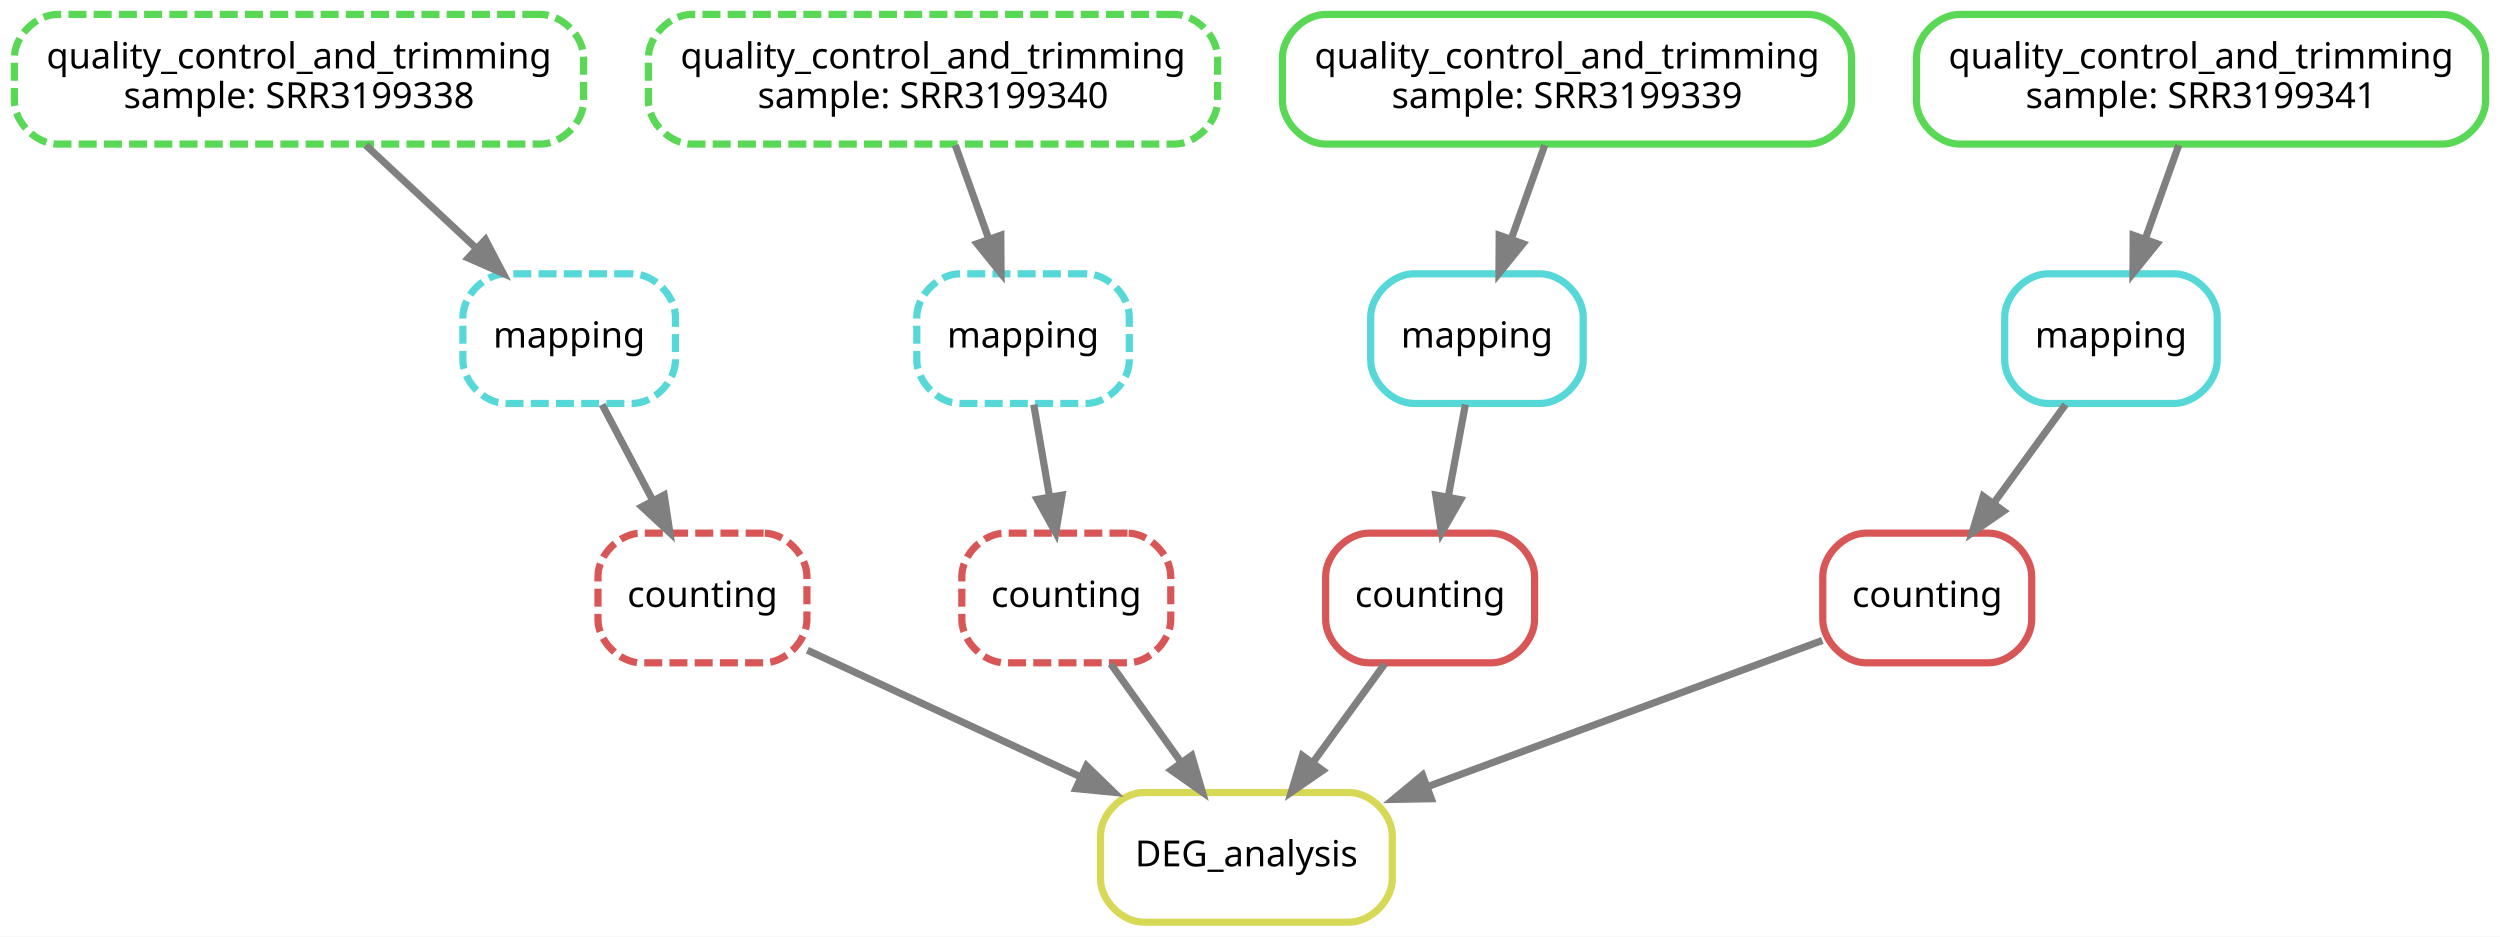
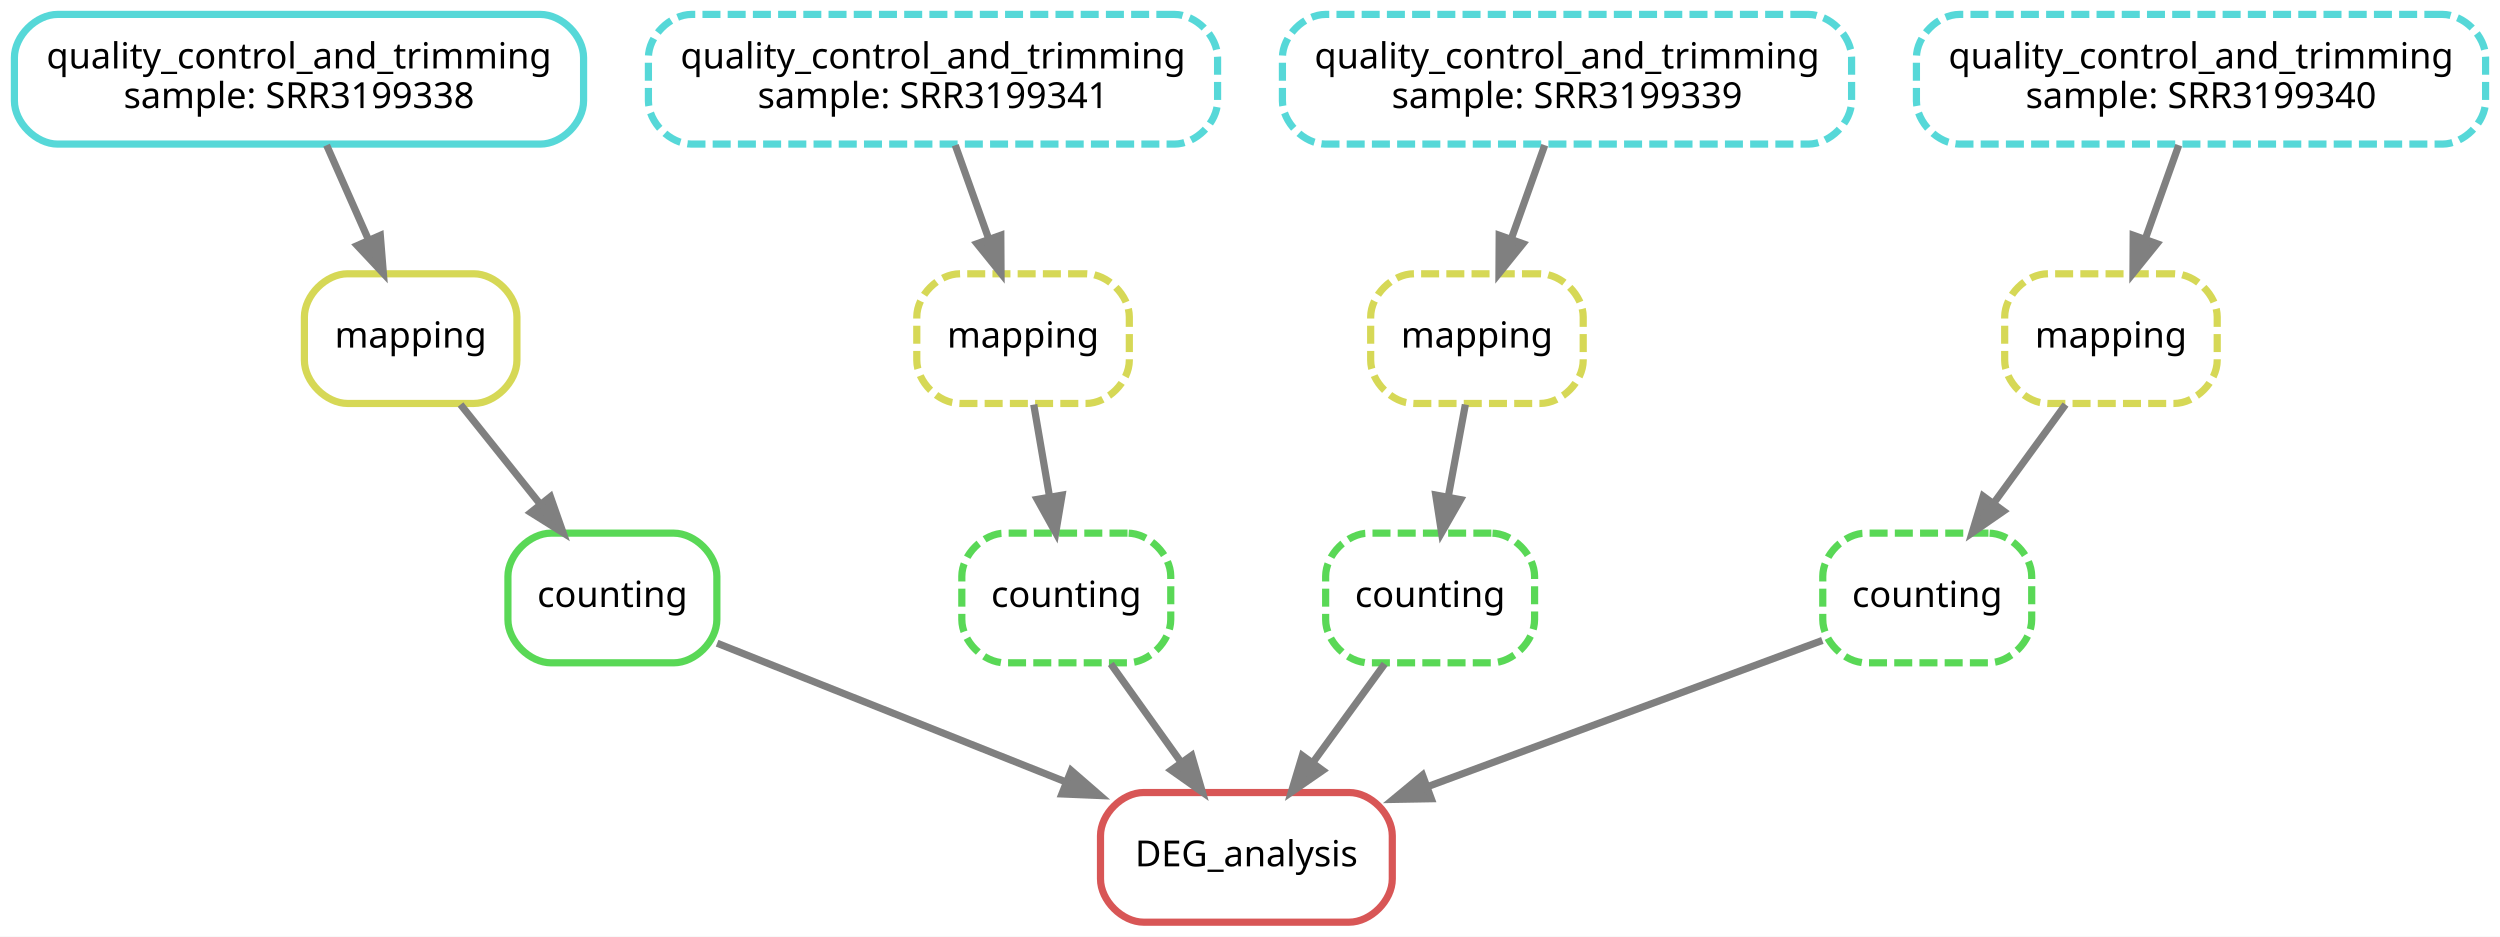
<svg xmlns="http://www.w3.org/2000/svg" width="694pt" height="260pt" viewBox="0.00 0.00 694.00 260.00">
  <g id="graph0" class="graph" transform="scale(1 1) rotate(0) translate(4 256)">
    <polygon fill="white" stroke="none" points="-4,4 -4,-256 690,-256 690,4 -4,4" />
    <g id="node1" class="node">
-       <path fill="none" stroke="#59d856" stroke-width="2" stroke-dasharray="5,2" d="M146,-252C146,-252 12,-252 12,-252 6,-252 1.42109e-14,-246 1.42109e-14,-240 1.42109e-14,-240 1.42109e-14,-228 1.42109e-14,-228 1.42109e-14,-222 6,-216 12,-216 12,-216 146,-216 146,-216 152,-216 158,-222 158,-228 158,-228 158,-240 158,-240 158,-246 152,-252 146,-252" />
+       <path fill="none" stroke="#d85656" stroke-width="2" d="M370.5,-36C370.5,-36 313.5,-36 313.5,-36 307.5,-36 301.5,-30 301.5,-24 301.5,-24 301.5,-12 301.5,-12 301.5,-6 307.5,-0 313.5,-0 313.5,-0 370.5,-0 370.5,-0 376.5,-0 382.5,-6 382.5,-12 382.5,-12 382.5,-24 382.5,-24 382.5,-30 376.5,-36 370.5,-36" />
+       <text text-anchor="middle" x="342" y="-15.5" font-family="sans" font-size="10.00">DEG_analysis</text>
+     </g>
+     <g id="node2" class="node">
+       <path fill="none" stroke="#59d856" stroke-width="2" d="M183,-108C183,-108 149,-108 149,-108 143,-108 137,-102 137,-96 137,-96 137,-84 137,-84 137,-78 143,-72 149,-72 149,-72 183,-72 183,-72 189,-72 195,-78 195,-84 195,-84 195,-96 195,-96 195,-102 189,-108 183,-108" />
+       <text text-anchor="middle" x="166" y="-87.5" font-family="sans" font-size="10.00">counting</text>
+     </g>
+     <g id="edge2" class="edge">
+       <path fill="none" stroke="grey" stroke-width="2" d="M195.063,-77.441C221.342,-66.989 260.598,-51.376 291.925,-38.916" />
+       <polygon fill="grey" stroke="grey" stroke-width="2" points="293.371,-42.108 301.37,-35.16 290.784,-35.603 293.371,-42.108" />
+     </g>
+     <g id="node3" class="node">
+       <path fill="none" stroke="#d6d856" stroke-width="2" d="M127.5,-180C127.5,-180 92.5,-180 92.5,-180 86.5,-180 80.5,-174 80.5,-168 80.5,-168 80.5,-156 80.5,-156 80.5,-150 86.5,-144 92.5,-144 92.5,-144 127.5,-144 127.5,-144 133.5,-144 139.5,-150 139.5,-156 139.5,-156 139.5,-168 139.5,-168 139.5,-174 133.5,-180 127.5,-180" />
+       <text text-anchor="middle" x="110" y="-159.5" font-family="sans" font-size="10.00">mapping</text>
+     </g>
+     <g id="edge5" class="edge">
+       <path fill="none" stroke="grey" stroke-width="2" d="M123.843,-143.697C130.489,-135.389 138.578,-125.277 145.887,-116.141" />
+       <polygon fill="grey" stroke="grey" stroke-width="2" points="148.803,-118.099 152.317,-108.104 143.336,-113.727 148.803,-118.099" />
+     </g>
+     <g id="node4" class="node">
+       <path fill="none" stroke="#d6d856" stroke-width="2" stroke-dasharray="5,2" d="M297.5,-180C297.5,-180 262.5,-180 262.5,-180 256.5,-180 250.5,-174 250.5,-168 250.5,-168 250.5,-156 250.5,-156 250.5,-150 256.5,-144 262.5,-144 262.5,-144 297.5,-144 297.5,-144 303.5,-144 309.5,-150 309.5,-156 309.5,-156 309.5,-168 309.5,-168 309.5,-174 303.5,-180 297.5,-180" />
+       <text text-anchor="middle" x="280" y="-159.5" font-family="sans" font-size="10.00">mapping</text>
+     </g>
+     <g id="node5" class="node">
+       <path fill="none" stroke="#59d856" stroke-width="2" stroke-dasharray="5,2" d="M309,-108C309,-108 275,-108 275,-108 269,-108 263,-102 263,-96 263,-96 263,-84 263,-84 263,-78 269,-72 275,-72 275,-72 309,-72 309,-72 315,-72 321,-78 321,-84 321,-84 321,-96 321,-96 321,-102 315,-108 309,-108" />
+       <text text-anchor="middle" x="292" y="-87.5" font-family="sans" font-size="10.00">counting</text>
+     </g>
+     <g id="edge8" class="edge">
+       <path fill="none" stroke="grey" stroke-width="2" d="M282.966,-143.697C284.289,-135.983 285.878,-126.712 287.352,-118.112" />
+       <polygon fill="grey" stroke="grey" stroke-width="2" points="290.828,-118.552 289.068,-108.104 283.928,-117.369 290.828,-118.552" />
+     </g>
+     <g id="edge1" class="edge">
+       <path fill="none" stroke="grey" stroke-width="2" d="M304.36,-71.697C310.233,-63.474 317.369,-53.483 323.842,-44.421" />
+       <polygon fill="grey" stroke="grey" stroke-width="2" points="326.818,-46.276 329.783,-36.104 321.122,-42.207 326.818,-46.276" />
+     </g>
+     <g id="node6" class="node">
+       <path fill="none" stroke="#56d8d8" stroke-width="2" d="M146,-252C146,-252 12,-252 12,-252 6,-252 1.42109e-14,-246 1.42109e-14,-240 1.42109e-14,-240 1.42109e-14,-228 1.42109e-14,-228 1.42109e-14,-222 6,-216 12,-216 12,-216 146,-216 146,-216 152,-216 158,-222 158,-228 158,-228 158,-240 158,-240 158,-246 152,-252 146,-252" />
      <text text-anchor="middle" x="79" y="-237" font-family="sans" font-size="10.00">quality_control_and_trimming</text>
      <text text-anchor="middle" x="79" y="-226" font-family="sans" font-size="10.00">sample: SRR3199338</text>
    </g>
-     <g id="node3" class="node">
-       <path fill="none" stroke="#56d8d8" stroke-width="2" stroke-dasharray="5,2" d="M171.5,-180C171.5,-180 136.5,-180 136.5,-180 130.5,-180 124.5,-174 124.5,-168 124.5,-168 124.5,-156 124.5,-156 124.5,-150 130.5,-144 136.5,-144 136.5,-144 171.5,-144 171.5,-144 177.5,-144 183.5,-150 183.5,-156 183.5,-156 183.5,-168 183.5,-168 183.5,-174 177.5,-180 171.5,-180" />
-       <text text-anchor="middle" x="154" y="-159.5" font-family="sans" font-size="10.00">mapping</text>
+     <g id="edge6" class="edge">
+       <path fill="none" stroke="grey" stroke-width="2" d="M86.663,-215.697C90.192,-207.728 94.456,-198.1 98.369,-189.264" />
+       <polygon fill="grey" stroke="grey" stroke-width="2" points="101.576,-190.665 102.425,-180.104 95.176,-187.831 101.576,-190.665" />
    </g>
-     <g id="edge2" class="edge">
-       <path fill="none" stroke="grey" stroke-width="2" d="M97.539,-215.697C106.803,-207.05 118.162,-196.449 128.257,-187.027" />
-       <polygon fill="grey" stroke="grey" stroke-width="2" points="130.751,-189.486 135.674,-180.104 125.975,-184.369 130.751,-189.486" />
+     <g id="node7" class="node">
+       <path fill="none" stroke="#56d8d8" stroke-width="2" stroke-dasharray="5,2" d="M322,-252C322,-252 188,-252 188,-252 182,-252 176,-246 176,-240 176,-240 176,-228 176,-228 176,-222 182,-216 188,-216 188,-216 322,-216 322,-216 328,-216 334,-222 334,-228 334,-228 334,-240 334,-240 334,-246 328,-252 322,-252" />
+       <text text-anchor="middle" x="255" y="-237" font-family="sans" font-size="10.00">quality_control_and_trimming</text>
+       <text text-anchor="middle" x="255" y="-226" font-family="sans" font-size="10.00">sample: SRR3199341</text>
    </g>
-     <g id="node2" class="node">
-       <path fill="none" stroke="#d85656" stroke-width="2" stroke-dasharray="5,2" d="M309,-108C309,-108 275,-108 275,-108 269,-108 263,-102 263,-96 263,-96 263,-84 263,-84 263,-78 269,-72 275,-72 275,-72 309,-72 309,-72 315,-72 321,-78 321,-84 321,-84 321,-96 321,-96 321,-102 315,-108 309,-108" />
-       <text text-anchor="middle" x="292" y="-87.5" font-family="sans" font-size="10.00">counting</text>
+     <g id="edge7" class="edge">
+       <path fill="none" stroke="grey" stroke-width="2" d="M261.18,-215.697C263.995,-207.813 267.391,-198.304 270.519,-189.546" />
+       <polygon fill="grey" stroke="grey" stroke-width="2" points="273.824,-190.699 273.891,-180.104 267.232,-188.345 273.824,-190.699" />
+     </g>
+     <g id="node8" class="node">
+       <path fill="none" stroke="#59d856" stroke-width="2" stroke-dasharray="5,2" d="M410,-108C410,-108 376,-108 376,-108 370,-108 364,-102 364,-96 364,-96 364,-84 364,-84 364,-78 370,-72 376,-72 376,-72 410,-72 410,-72 416,-72 422,-78 422,-84 422,-84 422,-96 422,-96 422,-102 416,-108 410,-108" />
+       <text text-anchor="middle" x="393" y="-87.5" font-family="sans" font-size="10.00">counting</text>
+     </g>
+     <g id="edge3" class="edge">
+       <path fill="none" stroke="grey" stroke-width="2" d="M380.393,-71.697C374.403,-63.474 367.124,-53.483 360.521,-44.421" />
+       <polygon fill="grey" stroke="grey" stroke-width="2" points="363.179,-42.126 354.462,-36.104 357.522,-46.248 363.179,-42.126" />
+     </g>
+     <g id="node9" class="node">
+       <path fill="none" stroke="#56d8d8" stroke-width="2" stroke-dasharray="5,2" d="M674,-252C674,-252 540,-252 540,-252 534,-252 528,-246 528,-240 528,-240 528,-228 528,-228 528,-222 534,-216 540,-216 540,-216 674,-216 674,-216 680,-216 686,-222 686,-228 686,-228 686,-240 686,-240 686,-246 680,-252 674,-252" />
+       <text text-anchor="middle" x="607" y="-237" font-family="sans" font-size="10.00">quality_control_and_trimming</text>
+       <text text-anchor="middle" x="607" y="-226" font-family="sans" font-size="10.00">sample: SRR3199340</text>
+     </g>
+     <g id="node12" class="node">
+       <path fill="none" stroke="#d6d856" stroke-width="2" stroke-dasharray="5,2" d="M599.5,-180C599.5,-180 564.5,-180 564.5,-180 558.5,-180 552.5,-174 552.5,-168 552.5,-168 552.5,-156 552.5,-156 552.5,-150 558.5,-144 564.5,-144 564.5,-144 599.5,-144 599.5,-144 605.5,-144 611.5,-150 611.5,-156 611.5,-156 611.5,-168 611.5,-168 611.5,-174 605.5,-180 599.5,-180" />
+       <text text-anchor="middle" x="582" y="-159.5" font-family="sans" font-size="10.00">mapping</text>
+     </g>
+     <g id="edge11" class="edge">
+       <path fill="none" stroke="grey" stroke-width="2" d="M600.82,-215.697C598.005,-207.813 594.609,-198.304 591.481,-189.546" />
+       <polygon fill="grey" stroke="grey" stroke-width="2" points="594.768,-188.345 588.109,-180.104 588.176,-190.699 594.768,-188.345" />
+     </g>
+     <g id="node10" class="node">
+       <path fill="none" stroke="#56d8d8" stroke-width="2" stroke-dasharray="5,2" d="M498,-252C498,-252 364,-252 364,-252 358,-252 352,-246 352,-240 352,-240 352,-228 352,-228 352,-222 358,-216 364,-216 364,-216 498,-216 498,-216 504,-216 510,-222 510,-228 510,-228 510,-240 510,-240 510,-246 504,-252 498,-252" />
+       <text text-anchor="middle" x="431" y="-237" font-family="sans" font-size="10.00">quality_control_and_trimming</text>
+       <text text-anchor="middle" x="431" y="-226" font-family="sans" font-size="10.00">sample: SRR3199339</text>
+     </g>
+     <g id="node13" class="node">
+       <path fill="none" stroke="#d6d856" stroke-width="2" stroke-dasharray="5,2" d="M423.5,-180C423.5,-180 388.5,-180 388.5,-180 382.5,-180 376.5,-174 376.5,-168 376.5,-168 376.5,-156 376.5,-156 376.5,-150 382.5,-144 388.5,-144 388.5,-144 423.5,-144 423.5,-144 429.5,-144 435.5,-150 435.5,-156 435.5,-156 435.5,-168 435.5,-168 435.5,-174 429.5,-180 423.5,-180" />
+       <text text-anchor="middle" x="406" y="-159.5" font-family="sans" font-size="10.00">mapping</text>
+     </g>
+     <g id="edge12" class="edge">
+       <path fill="none" stroke="grey" stroke-width="2" d="M424.82,-215.697C422.005,-207.813 418.609,-198.304 415.481,-189.546" />
+       <polygon fill="grey" stroke="grey" stroke-width="2" points="418.768,-188.345 412.109,-180.104 412.176,-190.699 418.768,-188.345" />
    </g>
    <g id="node11" class="node">
-       <path fill="none" stroke="#d6d856" stroke-width="2" d="M370.5,-36C370.5,-36 313.5,-36 313.5,-36 307.5,-36 301.5,-30 301.5,-24 301.5,-24 301.5,-12 301.5,-12 301.5,-6 307.5,-0 313.5,-0 313.5,-0 370.5,-0 370.5,-0 376.5,-0 382.5,-6 382.5,-12 382.5,-12 382.5,-24 382.5,-24 382.5,-30 376.5,-36 370.5,-36" />
-       <text text-anchor="middle" x="342" y="-15.5" font-family="sans" font-size="10.00">DEG_analysis</text>
-     </g>
-     <g id="edge9" class="edge">
-       <path fill="none" stroke="grey" stroke-width="2" d="M304.36,-71.697C310.233,-63.474 317.369,-53.483 323.842,-44.421" />
-       <polygon fill="grey" stroke="grey" stroke-width="2" points="326.818,-46.276 329.783,-36.104 321.122,-42.207 326.818,-46.276" />
-     </g>
-     <g id="node9" class="node">
-       <path fill="none" stroke="#d85656" stroke-width="2" stroke-dasharray="5,2" d="M208,-108C208,-108 174,-108 174,-108 168,-108 162,-102 162,-96 162,-96 162,-84 162,-84 162,-78 168,-72 174,-72 174,-72 208,-72 208,-72 214,-72 220,-78 220,-84 220,-84 220,-96 220,-96 220,-102 214,-108 208,-108" />
-       <text text-anchor="middle" x="191" y="-87.5" font-family="sans" font-size="10.00">counting</text>
-     </g>
-     <g id="edge5" class="edge">
-       <path fill="none" stroke="grey" stroke-width="2" d="M163.146,-143.697C167.403,-135.644 172.556,-125.894 177.266,-116.982" />
-       <polygon fill="grey" stroke="grey" stroke-width="2" points="180.38,-118.581 181.959,-108.104 174.192,-115.31 180.38,-118.581" />
-     </g>
-     <g id="node4" class="node">
-       <path fill="none" stroke="#56d8d8" stroke-width="2" d="M599.5,-180C599.5,-180 564.5,-180 564.5,-180 558.5,-180 552.5,-174 552.5,-168 552.5,-168 552.5,-156 552.5,-156 552.5,-150 558.5,-144 564.5,-144 564.5,-144 599.5,-144 599.5,-144 605.5,-144 611.5,-150 611.5,-156 611.5,-156 611.5,-168 611.5,-168 611.5,-174 605.5,-180 599.5,-180" />
-       <text text-anchor="middle" x="582" y="-159.5" font-family="sans" font-size="10.00">mapping</text>
-     </g>
-     <g id="node13" class="node">
-       <path fill="none" stroke="#d85656" stroke-width="2" d="M548,-108C548,-108 514,-108 514,-108 508,-108 502,-102 502,-96 502,-96 502,-84 502,-84 502,-78 508,-72 514,-72 514,-72 548,-72 548,-72 554,-72 560,-78 560,-84 560,-84 560,-96 560,-96 560,-102 554,-108 548,-108" />
+       <path fill="none" stroke="#59d856" stroke-width="2" stroke-dasharray="5,2" d="M548,-108C548,-108 514,-108 514,-108 508,-108 502,-102 502,-96 502,-96 502,-84 502,-84 502,-78 508,-72 514,-72 514,-72 548,-72 548,-72 554,-72 560,-78 560,-84 560,-84 560,-96 560,-96 560,-102 554,-108 548,-108" />
      <text text-anchor="middle" x="531" y="-87.5" font-family="sans" font-size="10.00">counting</text>
    </g>
-     <g id="edge12" class="edge">
+     <g id="edge4" class="edge">
+       <path fill="none" stroke="grey" stroke-width="2" d="M501.883,-78.216C472.731,-67.419 427.298,-50.592 392.302,-37.63" />
+       <polygon fill="grey" stroke="grey" stroke-width="2" points="393.323,-34.276 382.73,-34.085 390.892,-40.841 393.323,-34.276" />
+     </g>
+     <g id="edge10" class="edge">
      <path fill="none" stroke="grey" stroke-width="2" d="M569.393,-143.697C563.403,-135.474 556.124,-125.483 549.521,-116.421" />
      <polygon fill="grey" stroke="grey" stroke-width="2" points="552.179,-114.126 543.462,-108.104 546.522,-118.248 552.179,-114.126" />
    </g>
-     <g id="node5" class="node">
-       <path fill="none" stroke="#59d856" stroke-width="2" d="M674,-252C674,-252 540,-252 540,-252 534,-252 528,-246 528,-240 528,-240 528,-228 528,-228 528,-222 534,-216 540,-216 540,-216 674,-216 674,-216 680,-216 686,-222 686,-228 686,-228 686,-240 686,-240 686,-246 680,-252 674,-252" />
-       <text text-anchor="middle" x="607" y="-237" font-family="sans" font-size="10.00">quality_control_and_trimming</text>
-       <text text-anchor="middle" x="607" y="-226" font-family="sans" font-size="10.00">sample: SRR3199341</text>
-     </g>
-     <g id="edge3" class="edge">
-       <path fill="none" stroke="grey" stroke-width="2" d="M600.82,-215.697C598.005,-207.813 594.609,-198.304 591.481,-189.546" />
-       <polygon fill="grey" stroke="grey" stroke-width="2" points="594.768,-188.345 588.109,-180.104 588.176,-190.699 594.768,-188.345" />
-     </g>
-     <g id="node6" class="node">
-       <path fill="none" stroke="#56d8d8" stroke-width="2" d="M423.5,-180C423.5,-180 388.5,-180 388.5,-180 382.5,-180 376.5,-174 376.5,-168 376.5,-168 376.5,-156 376.5,-156 376.5,-150 382.5,-144 388.5,-144 388.5,-144 423.5,-144 423.5,-144 429.5,-144 435.5,-150 435.5,-156 435.5,-156 435.5,-168 435.5,-168 435.5,-174 429.5,-180 423.5,-180" />
-       <text text-anchor="middle" x="406" y="-159.5" font-family="sans" font-size="10.00">mapping</text>
-     </g>
-     <g id="node12" class="node">
-       <path fill="none" stroke="#d85656" stroke-width="2" d="M410,-108C410,-108 376,-108 376,-108 370,-108 364,-102 364,-96 364,-96 364,-84 364,-84 364,-78 370,-72 376,-72 376,-72 410,-72 410,-72 416,-72 422,-78 422,-84 422,-84 422,-96 422,-96 422,-102 416,-108 410,-108" />
-       <text text-anchor="middle" x="393" y="-87.5" font-family="sans" font-size="10.00">counting</text>
-     </g>
-     <g id="edge11" class="edge">
+     <g id="edge9" class="edge">
      <path fill="none" stroke="grey" stroke-width="2" d="M402.787,-143.697C401.354,-135.983 399.632,-126.712 398.035,-118.112" />
      <polygon fill="grey" stroke="grey" stroke-width="2" points="401.444,-117.297 396.177,-108.104 394.561,-118.575 401.444,-117.297" />
    </g>
-     <g id="node7" class="node">
-       <path fill="none" stroke="#59d856" stroke-width="2" d="M498,-252C498,-252 364,-252 364,-252 358,-252 352,-246 352,-240 352,-240 352,-228 352,-228 352,-222 358,-216 364,-216 364,-216 498,-216 498,-216 504,-216 510,-222 510,-228 510,-228 510,-240 510,-240 510,-246 504,-252 498,-252" />
-       <text text-anchor="middle" x="431" y="-237" font-family="sans" font-size="10.00">quality_control_and_trimming</text>
-       <text text-anchor="middle" x="431" y="-226" font-family="sans" font-size="10.00">sample: SRR3199339</text>
-     </g>
-     <g id="edge4" class="edge">
-       <path fill="none" stroke="grey" stroke-width="2" d="M424.82,-215.697C422.005,-207.813 418.609,-198.304 415.481,-189.546" />
-       <polygon fill="grey" stroke="grey" stroke-width="2" points="418.768,-188.345 412.109,-180.104 412.176,-190.699 418.768,-188.345" />
-     </g>
-     <g id="node8" class="node">
-       <path fill="none" stroke="#59d856" stroke-width="2" stroke-dasharray="5,2" d="M322,-252C322,-252 188,-252 188,-252 182,-252 176,-246 176,-240 176,-240 176,-228 176,-228 176,-222 182,-216 188,-216 188,-216 322,-216 322,-216 328,-216 334,-222 334,-228 334,-228 334,-240 334,-240 334,-246 328,-252 322,-252" />
-       <text text-anchor="middle" x="255" y="-237" font-family="sans" font-size="10.00">quality_control_and_trimming</text>
-       <text text-anchor="middle" x="255" y="-226" font-family="sans" font-size="10.00">sample: SRR3199340</text>
-     </g>
-     <g id="node10" class="node">
-       <path fill="none" stroke="#56d8d8" stroke-width="2" stroke-dasharray="5,2" d="M297.5,-180C297.5,-180 262.5,-180 262.5,-180 256.5,-180 250.5,-174 250.5,-168 250.5,-168 250.5,-156 250.5,-156 250.5,-150 256.5,-144 262.5,-144 262.5,-144 297.5,-144 297.5,-144 303.5,-144 309.5,-150 309.5,-156 309.5,-156 309.5,-168 309.5,-168 309.5,-174 303.5,-180 297.5,-180" />
-       <text text-anchor="middle" x="280" y="-159.5" font-family="sans" font-size="10.00">mapping</text>
-     </g>
-     <g id="edge6" class="edge">
-       <path fill="none" stroke="grey" stroke-width="2" d="M261.18,-215.697C263.995,-207.813 267.391,-198.304 270.519,-189.546" />
-       <polygon fill="grey" stroke="grey" stroke-width="2" points="273.824,-190.699 273.891,-180.104 267.232,-188.345 273.824,-190.699" />
-     </g>
-     <g id="edge7" class="edge">
-       <path fill="none" stroke="grey" stroke-width="2" d="M220.114,-75.503C241.62,-65.534 271.324,-51.764 296.024,-40.313" />
-       <polygon fill="grey" stroke="grey" stroke-width="2" points="297.618,-43.432 305.218,-36.051 294.674,-37.082 297.618,-43.432" />
-     </g>
-     <g id="edge1" class="edge">
-       <path fill="none" stroke="grey" stroke-width="2" d="M282.966,-143.697C284.289,-135.983 285.878,-126.712 287.352,-118.112" />
-       <polygon fill="grey" stroke="grey" stroke-width="2" points="290.828,-118.552 289.068,-108.104 283.928,-117.369 290.828,-118.552" />
-     </g>
-     <g id="edge8" class="edge">
-       <path fill="none" stroke="grey" stroke-width="2" d="M380.393,-71.697C374.403,-63.474 367.124,-53.483 360.521,-44.421" />
-       <polygon fill="grey" stroke="grey" stroke-width="2" points="363.179,-42.126 354.462,-36.104 357.522,-46.248 363.179,-42.126" />
-     </g>
-     <g id="edge10" class="edge">
-       <path fill="none" stroke="grey" stroke-width="2" d="M501.883,-78.216C472.731,-67.419 427.298,-50.592 392.302,-37.63" />
-       <polygon fill="grey" stroke="grey" stroke-width="2" points="393.323,-34.276 382.73,-34.085 390.892,-40.841 393.323,-34.276" />
-     </g>
  </g>
</svg>
